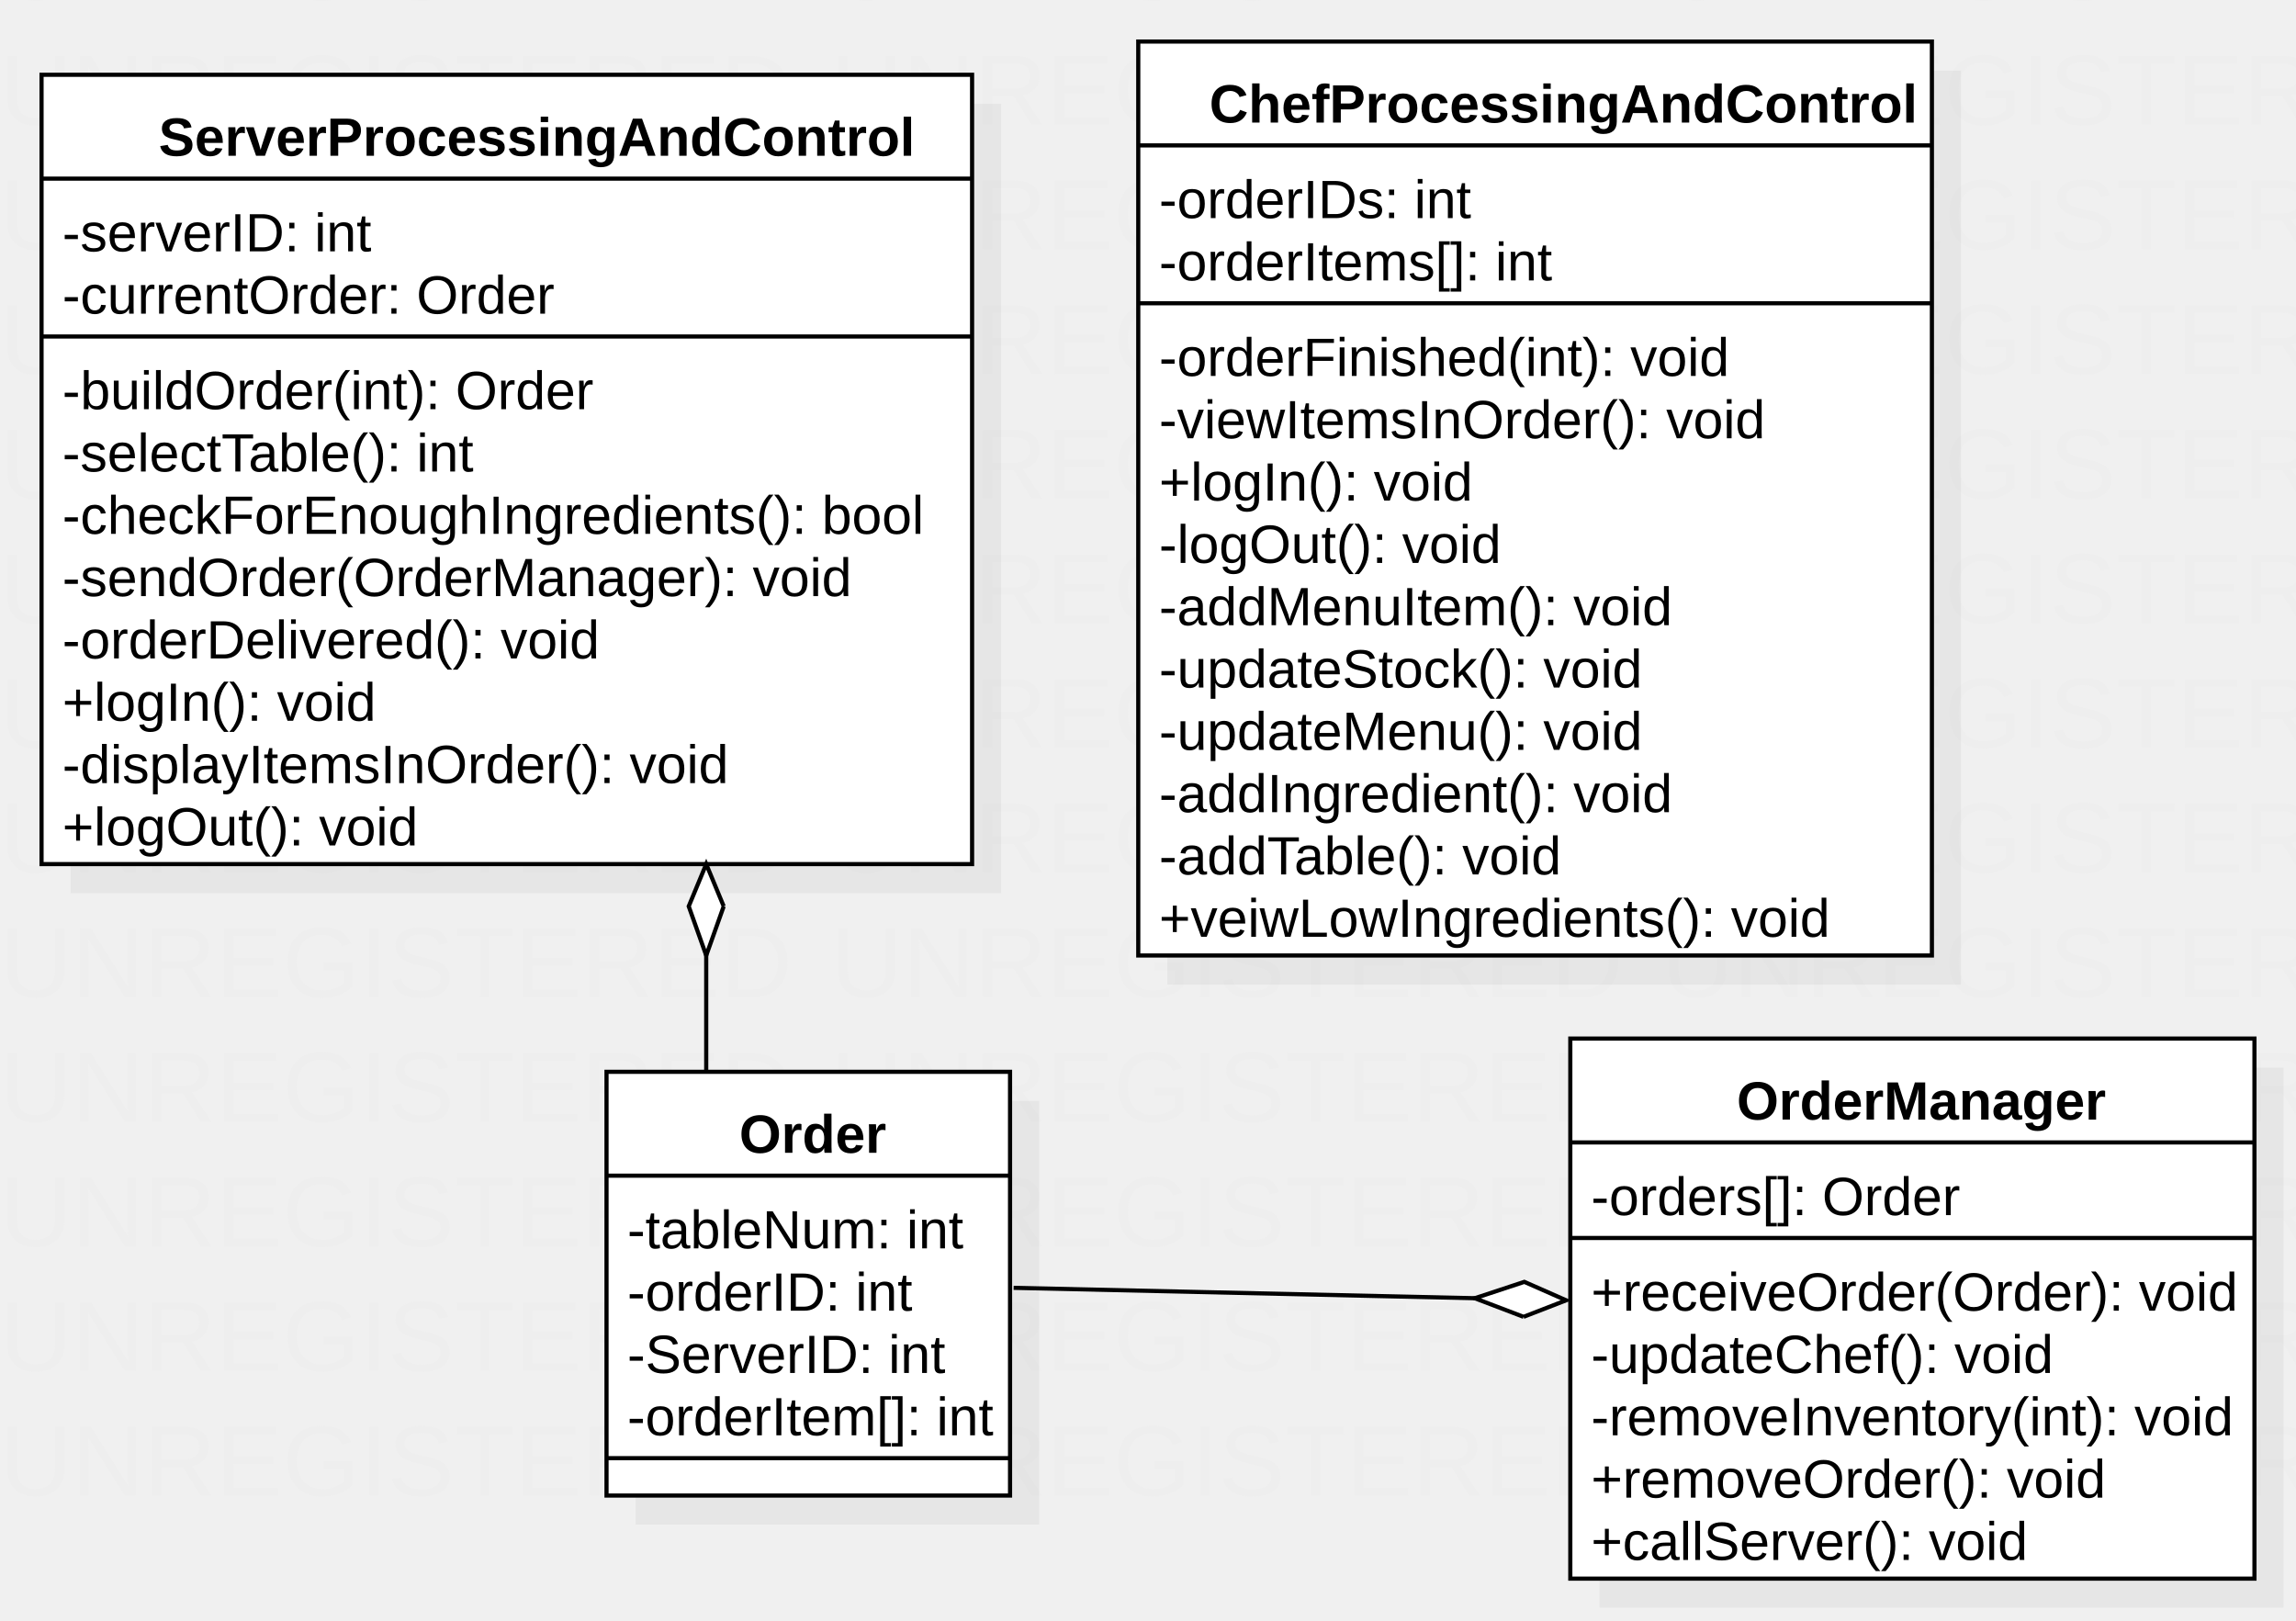
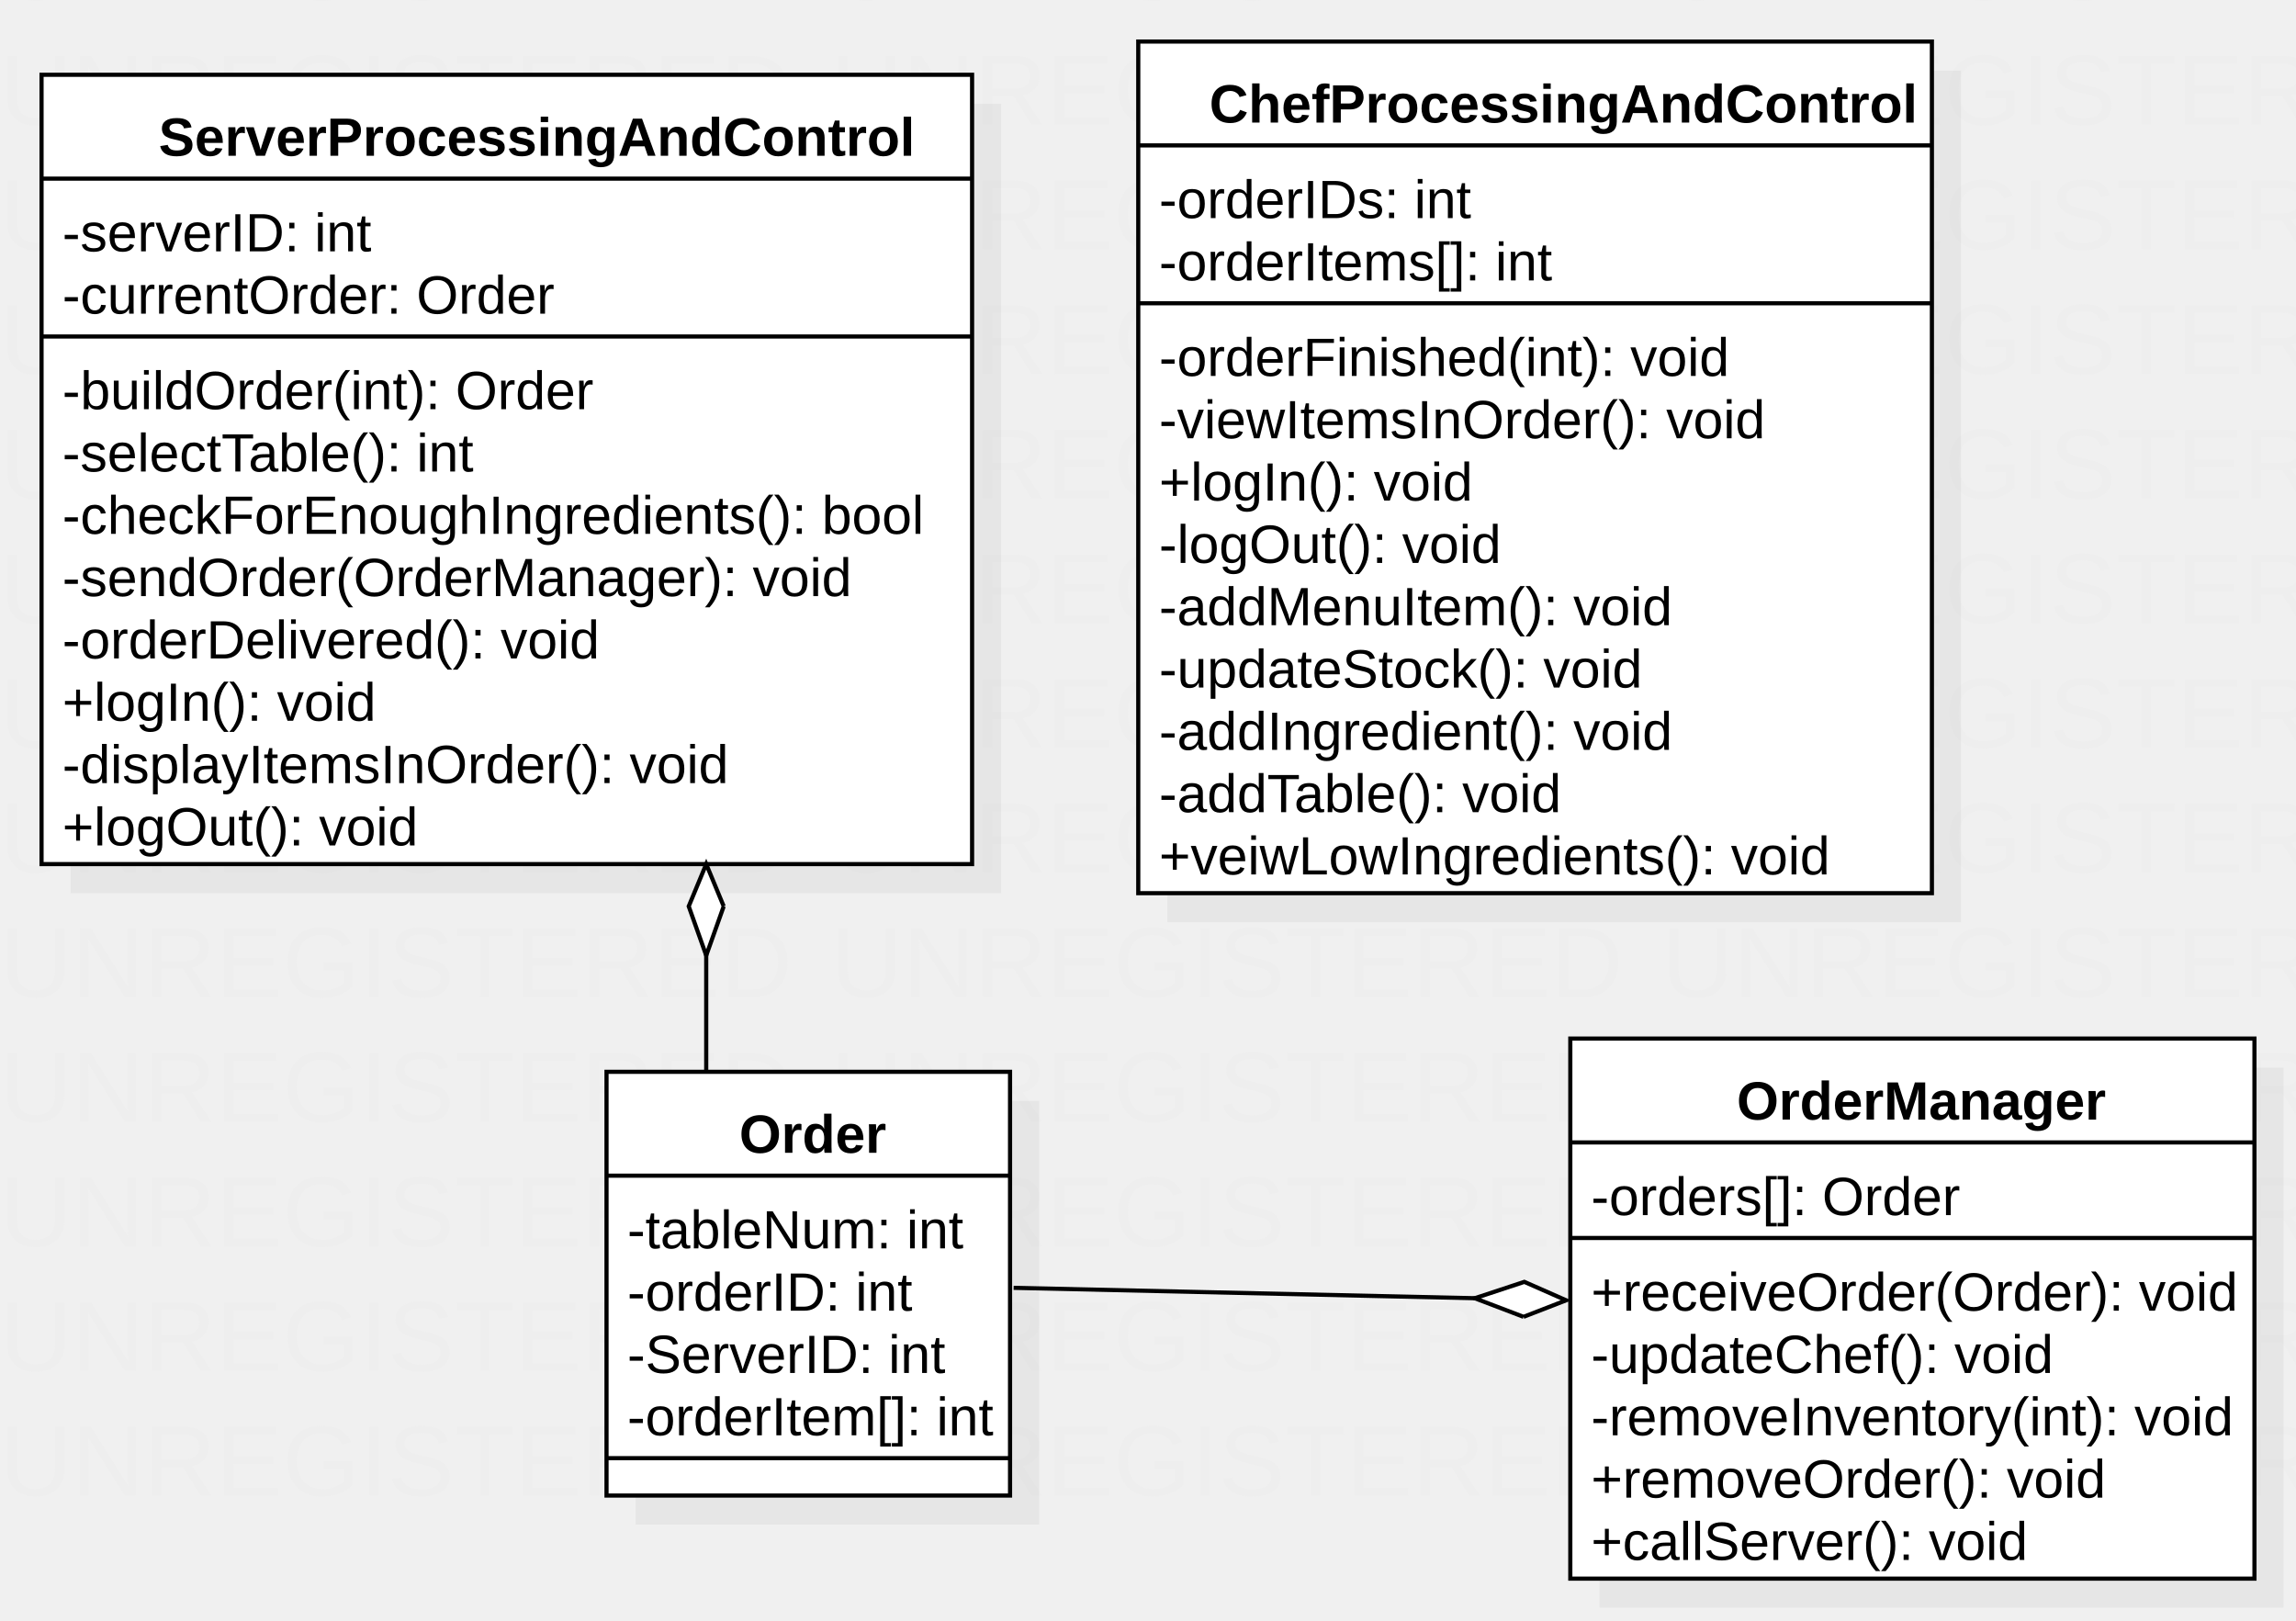
<svg xmlns="http://www.w3.org/2000/svg" version="1.1" width="552.689" height="390">
  <defs />
  <g>
    <text fill="#eeeeee" stroke="none" font-family="Arial" font-size="24px" font-style="normal" font-weight="normal" text-decoration="none" x="0" y="0">UNREGISTERED</text>
    <text fill="#eeeeee" stroke="none" font-family="Arial" font-size="24px" font-style="normal" font-weight="normal" text-decoration="none" x="0" y="30">UNREGISTERED</text>
    <text fill="#eeeeee" stroke="none" font-family="Arial" font-size="24px" font-style="normal" font-weight="normal" text-decoration="none" x="0" y="60">UNREGISTERED</text>
    <text fill="#eeeeee" stroke="none" font-family="Arial" font-size="24px" font-style="normal" font-weight="normal" text-decoration="none" x="0" y="90">UNREGISTERED</text>
    <text fill="#eeeeee" stroke="none" font-family="Arial" font-size="24px" font-style="normal" font-weight="normal" text-decoration="none" x="0" y="120">UNREGISTERED</text>
    <text fill="#eeeeee" stroke="none" font-family="Arial" font-size="24px" font-style="normal" font-weight="normal" text-decoration="none" x="0" y="150">UNREGISTERED</text>
    <text fill="#eeeeee" stroke="none" font-family="Arial" font-size="24px" font-style="normal" font-weight="normal" text-decoration="none" x="0" y="180">UNREGISTERED</text>
    <text fill="#eeeeee" stroke="none" font-family="Arial" font-size="24px" font-style="normal" font-weight="normal" text-decoration="none" x="0" y="210">UNREGISTERED</text>
    <text fill="#eeeeee" stroke="none" font-family="Arial" font-size="24px" font-style="normal" font-weight="normal" text-decoration="none" x="0" y="240">UNREGISTERED</text>
    <text fill="#eeeeee" stroke="none" font-family="Arial" font-size="24px" font-style="normal" font-weight="normal" text-decoration="none" x="0" y="270">UNREGISTERED</text>
    <text fill="#eeeeee" stroke="none" font-family="Arial" font-size="24px" font-style="normal" font-weight="normal" text-decoration="none" x="0" y="300">UNREGISTERED</text>
    <text fill="#eeeeee" stroke="none" font-family="Arial" font-size="24px" font-style="normal" font-weight="normal" text-decoration="none" x="0" y="330">UNREGISTERED</text>
    <text fill="#eeeeee" stroke="none" font-family="Arial" font-size="24px" font-style="normal" font-weight="normal" text-decoration="none" x="0" y="360">UNREGISTERED</text>
    <text fill="#eeeeee" stroke="none" font-family="Arial" font-size="24px" font-style="normal" font-weight="normal" text-decoration="none" x="200" y="0">UNREGISTERED</text>
    <text fill="#eeeeee" stroke="none" font-family="Arial" font-size="24px" font-style="normal" font-weight="normal" text-decoration="none" x="200" y="30">UNREGISTERED</text>
    <text fill="#eeeeee" stroke="none" font-family="Arial" font-size="24px" font-style="normal" font-weight="normal" text-decoration="none" x="200" y="60">UNREGISTERED</text>
    <text fill="#eeeeee" stroke="none" font-family="Arial" font-size="24px" font-style="normal" font-weight="normal" text-decoration="none" x="200" y="90">UNREGISTERED</text>
    <text fill="#eeeeee" stroke="none" font-family="Arial" font-size="24px" font-style="normal" font-weight="normal" text-decoration="none" x="200" y="120">UNREGISTERED</text>
    <text fill="#eeeeee" stroke="none" font-family="Arial" font-size="24px" font-style="normal" font-weight="normal" text-decoration="none" x="200" y="150">UNREGISTERED</text>
    <text fill="#eeeeee" stroke="none" font-family="Arial" font-size="24px" font-style="normal" font-weight="normal" text-decoration="none" x="200" y="180">UNREGISTERED</text>
    <text fill="#eeeeee" stroke="none" font-family="Arial" font-size="24px" font-style="normal" font-weight="normal" text-decoration="none" x="200" y="210">UNREGISTERED</text>
    <text fill="#eeeeee" stroke="none" font-family="Arial" font-size="24px" font-style="normal" font-weight="normal" text-decoration="none" x="200" y="240">UNREGISTERED</text>
    <text fill="#eeeeee" stroke="none" font-family="Arial" font-size="24px" font-style="normal" font-weight="normal" text-decoration="none" x="200" y="270">UNREGISTERED</text>
    <text fill="#eeeeee" stroke="none" font-family="Arial" font-size="24px" font-style="normal" font-weight="normal" text-decoration="none" x="200" y="300">UNREGISTERED</text>
    <text fill="#eeeeee" stroke="none" font-family="Arial" font-size="24px" font-style="normal" font-weight="normal" text-decoration="none" x="200" y="330">UNREGISTERED</text>
    <text fill="#eeeeee" stroke="none" font-family="Arial" font-size="24px" font-style="normal" font-weight="normal" text-decoration="none" x="200" y="360">UNREGISTERED</text>
    <text fill="#eeeeee" stroke="none" font-family="Arial" font-size="24px" font-style="normal" font-weight="normal" text-decoration="none" x="400" y="0">UNREGISTERED</text>
    <text fill="#eeeeee" stroke="none" font-family="Arial" font-size="24px" font-style="normal" font-weight="normal" text-decoration="none" x="400" y="30">UNREGISTERED</text>
    <text fill="#eeeeee" stroke="none" font-family="Arial" font-size="24px" font-style="normal" font-weight="normal" text-decoration="none" x="400" y="60">UNREGISTERED</text>
    <text fill="#eeeeee" stroke="none" font-family="Arial" font-size="24px" font-style="normal" font-weight="normal" text-decoration="none" x="400" y="90">UNREGISTERED</text>
    <text fill="#eeeeee" stroke="none" font-family="Arial" font-size="24px" font-style="normal" font-weight="normal" text-decoration="none" x="400" y="120">UNREGISTERED</text>
    <text fill="#eeeeee" stroke="none" font-family="Arial" font-size="24px" font-style="normal" font-weight="normal" text-decoration="none" x="400" y="150">UNREGISTERED</text>
    <text fill="#eeeeee" stroke="none" font-family="Arial" font-size="24px" font-style="normal" font-weight="normal" text-decoration="none" x="400" y="180">UNREGISTERED</text>
    <text fill="#eeeeee" stroke="none" font-family="Arial" font-size="24px" font-style="normal" font-weight="normal" text-decoration="none" x="400" y="210">UNREGISTERED</text>
    <text fill="#eeeeee" stroke="none" font-family="Arial" font-size="24px" font-style="normal" font-weight="normal" text-decoration="none" x="400" y="240">UNREGISTERED</text>
    <text fill="#eeeeee" stroke="none" font-family="Arial" font-size="24px" font-style="normal" font-weight="normal" text-decoration="none" x="400" y="270">UNREGISTERED</text>
    <text fill="#eeeeee" stroke="none" font-family="Arial" font-size="24px" font-style="normal" font-weight="normal" text-decoration="none" x="400" y="300">UNREGISTERED</text>
    <text fill="#eeeeee" stroke="none" font-family="Arial" font-size="24px" font-style="normal" font-weight="normal" text-decoration="none" x="400" y="330">UNREGISTERED</text>
    <text fill="#eeeeee" stroke="none" font-family="Arial" font-size="24px" font-style="normal" font-weight="normal" text-decoration="none" x="400" y="360">UNREGISTERED</text>
    <g transform="translate(-22,-22) scale(1,1)">
-       <rect fill="#C0C0C0" stroke="none" x="303" y="39" width="191.044" height="220" opacity="0.2" />
-     </g>
-     <g transform="translate(-22,-22) scale(1,1)">
-       <rect fill="#ffffff" stroke="none" x="296" y="32" width="191.044" height="220" />
-     </g>
-     <g transform="translate(-22,-22) scale(1,1)">
-       <path fill="none" stroke="#000000" d="M 296 32 L 487.044 32 L 487.044 252 L 296 252 L 296 32 Z Z" stroke-miterlimit="10" />
+       <rect fill="#C0C0C0" stroke="none" x="303" y="39" width="191.044" height="205" opacity="0.2" />
+     </g>
+     <g transform="translate(-22,-22) scale(1,1)">
+       <rect fill="#ffffff" stroke="none" x="296" y="32" width="191.044" height="205" />
+     </g>
+     <g transform="translate(-22,-22) scale(1,1)">
+       <path fill="none" stroke="#000000" d="M 296 32 L 487.044 32 L 487.044 237 L 296 237 L 296 32 Z Z" stroke-miterlimit="10" />
    </g>
    <g transform="translate(-22,-22) scale(1,1)">
      <path fill="none" stroke="#000000" d="M 296 57 L 487.044 57" stroke-miterlimit="10" />
    </g>
    <g transform="translate(-22,-22) scale(1,1)">
      <path fill="none" stroke="#000000" d="M 296 95 L 487.044 95" stroke-miterlimit="10" />
    </g>
    <g transform="translate(-22,-22) scale(1,1)">
      <g>
        <path fill="none" stroke="none" />
        <text fill="#000000" stroke="none" font-family="Arial" font-size="13px" font-style="normal" font-weight="bold" text-decoration="none" x="313.119" y="51.5">ChefProcessingAndControl</text>
      </g>
    </g>
    <g transform="translate(-22,-22) scale(1,1)">
      <g>
        <path fill="none" stroke="none" />
        <text fill="#000000" stroke="none" font-family="Arial" font-size="13px" font-style="normal" font-weight="normal" text-decoration="none" x="301" y="74.5">-orderIDs: int</text>
      </g>
    </g>
    <g transform="translate(-22,-22) scale(1,1)">
      <g>
        <path fill="none" stroke="none" />
        <text fill="#000000" stroke="none" font-family="Arial" font-size="13px" font-style="normal" font-weight="normal" text-decoration="none" x="301" y="89.5">-orderItems[]: int</text>
      </g>
    </g>
    <g transform="translate(-22,-22) scale(1,1)">
      <g>
        <path fill="none" stroke="none" />
        <text fill="#000000" stroke="none" font-family="Arial" font-size="13px" font-style="normal" font-weight="normal" text-decoration="none" x="301" y="112.5">-orderFinished(int): void</text>
      </g>
    </g>
    <g transform="translate(-22,-22) scale(1,1)">
      <g>
        <path fill="none" stroke="none" />
        <text fill="#000000" stroke="none" font-family="Arial" font-size="13px" font-style="normal" font-weight="normal" text-decoration="none" x="301" y="127.5">-viewItemsInOrder(): void</text>
      </g>
    </g>
    <g transform="translate(-22,-22) scale(1,1)">
      <g>
        <path fill="none" stroke="none" />
        <text fill="#000000" stroke="none" font-family="Arial" font-size="13px" font-style="normal" font-weight="normal" text-decoration="none" x="301" y="142.5">+logIn(): void</text>
      </g>
    </g>
    <g transform="translate(-22,-22) scale(1,1)">
      <g>
        <path fill="none" stroke="none" />
        <text fill="#000000" stroke="none" font-family="Arial" font-size="13px" font-style="normal" font-weight="normal" text-decoration="none" x="301" y="157.5">-logOut(): void</text>
      </g>
    </g>
    <g transform="translate(-22,-22) scale(1,1)">
      <g>
        <path fill="none" stroke="none" />
        <text fill="#000000" stroke="none" font-family="Arial" font-size="13px" font-style="normal" font-weight="normal" text-decoration="none" x="301" y="172.5">-addMenuItem(): void</text>
      </g>
    </g>
    <g transform="translate(-22,-22) scale(1,1)">
      <g>
        <path fill="none" stroke="none" />
        <text fill="#000000" stroke="none" font-family="Arial" font-size="13px" font-style="normal" font-weight="normal" text-decoration="none" x="301" y="187.5">-updateStock(): void</text>
      </g>
    </g>
    <g transform="translate(-22,-22) scale(1,1)">
      <g>
        <path fill="none" stroke="none" />
-         <text fill="#000000" stroke="none" font-family="Arial" font-size="13px" font-style="normal" font-weight="normal" text-decoration="none" x="301" y="202.5">-updateMenu(): void</text>
-       </g>
-     </g>
-     <g transform="translate(-22,-22) scale(1,1)">
-       <g>
-         <path fill="none" stroke="none" />
-         <text fill="#000000" stroke="none" font-family="Arial" font-size="13px" font-style="normal" font-weight="normal" text-decoration="none" x="301" y="217.5">-addIngredient(): void</text>
-       </g>
-     </g>
-     <g transform="translate(-22,-22) scale(1,1)">
-       <g>
-         <path fill="none" stroke="none" />
-         <text fill="#000000" stroke="none" font-family="Arial" font-size="13px" font-style="normal" font-weight="normal" text-decoration="none" x="301" y="232.5">-addTable(): void</text>
-       </g>
-     </g>
-     <g transform="translate(-22,-22) scale(1,1)">
-       <g>
-         <path fill="none" stroke="none" />
-         <text fill="#000000" stroke="none" font-family="Arial" font-size="13px" font-style="normal" font-weight="normal" text-decoration="none" x="301" y="247.5">+veiwLowIngredients(): void</text>
+         <text fill="#000000" stroke="none" font-family="Arial" font-size="13px" font-style="normal" font-weight="normal" text-decoration="none" x="301" y="202.5">-addIngredient(): void</text>
+       </g>
+     </g>
+     <g transform="translate(-22,-22) scale(1,1)">
+       <g>
+         <path fill="none" stroke="none" />
+         <text fill="#000000" stroke="none" font-family="Arial" font-size="13px" font-style="normal" font-weight="normal" text-decoration="none" x="301" y="217.5">-addTable(): void</text>
+       </g>
+     </g>
+     <g transform="translate(-22,-22) scale(1,1)">
+       <g>
+         <path fill="none" stroke="none" />
+         <text fill="#000000" stroke="none" font-family="Arial" font-size="13px" font-style="normal" font-weight="normal" text-decoration="none" x="301" y="232.5">+veiwLowIngredients(): void</text>
      </g>
    </g>
    <g transform="translate(-22,-22) scale(1,1)">
      <rect fill="#C0C0C0" stroke="none" x="39" y="47" width="224" height="190" opacity="0.2" />
    </g>
    <g transform="translate(-22,-22) scale(1,1)">
      <rect fill="#ffffff" stroke="none" x="32" y="40" width="224" height="190" />
    </g>
    <g transform="translate(-22,-22) scale(1,1)">
      <path fill="none" stroke="#000000" d="M 32 40 L 256 40 L 256 230 L 32 230 L 32 40 Z Z" stroke-miterlimit="10" />
    </g>
    <g transform="translate(-22,-22) scale(1,1)">
      <path fill="none" stroke="#000000" d="M 32 65 L 256 65" stroke-miterlimit="10" />
    </g>
    <g transform="translate(-22,-22) scale(1,1)">
      <path fill="none" stroke="#000000" d="M 32 103 L 256 103" stroke-miterlimit="10" />
    </g>
    <g transform="translate(-22,-22) scale(1,1)">
      <g>
        <path fill="none" stroke="none" />
        <text fill="#000000" stroke="none" font-family="Arial" font-size="13px" font-style="normal" font-weight="bold" text-decoration="none" x="60.182" y="59.5">ServerProcessingAndControl</text>
      </g>
    </g>
    <g transform="translate(-22,-22) scale(1,1)">
      <g>
        <path fill="none" stroke="none" />
        <text fill="#000000" stroke="none" font-family="Arial" font-size="13px" font-style="normal" font-weight="normal" text-decoration="none" x="37" y="82.5">-serverID: int</text>
      </g>
    </g>
    <g transform="translate(-22,-22) scale(1,1)">
      <g>
        <path fill="none" stroke="none" />
        <text fill="#000000" stroke="none" font-family="Arial" font-size="13px" font-style="normal" font-weight="normal" text-decoration="none" x="37" y="97.5">-currentOrder: Order</text>
      </g>
    </g>
    <g transform="translate(-22,-22) scale(1,1)">
      <g>
        <path fill="none" stroke="none" />
        <text fill="#000000" stroke="none" font-family="Arial" font-size="13px" font-style="normal" font-weight="normal" text-decoration="none" x="37" y="120.5">-buildOrder(int): Order</text>
      </g>
    </g>
    <g transform="translate(-22,-22) scale(1,1)">
      <g>
        <path fill="none" stroke="none" />
        <text fill="#000000" stroke="none" font-family="Arial" font-size="13px" font-style="normal" font-weight="normal" text-decoration="none" x="37" y="135.5">-selectTable(): int</text>
      </g>
    </g>
    <g transform="translate(-22,-22) scale(1,1)">
      <g>
        <path fill="none" stroke="none" />
        <text fill="#000000" stroke="none" font-family="Arial" font-size="13px" font-style="normal" font-weight="normal" text-decoration="none" x="37" y="150.5">-checkForEnoughIngredients(): bool</text>
      </g>
    </g>
    <g transform="translate(-22,-22) scale(1,1)">
      <g>
        <path fill="none" stroke="none" />
        <text fill="#000000" stroke="none" font-family="Arial" font-size="13px" font-style="normal" font-weight="normal" text-decoration="none" x="37" y="165.5">-sendOrder(OrderManager): void</text>
      </g>
    </g>
    <g transform="translate(-22,-22) scale(1,1)">
      <g>
        <path fill="none" stroke="none" />
        <text fill="#000000" stroke="none" font-family="Arial" font-size="13px" font-style="normal" font-weight="normal" text-decoration="none" x="37" y="180.5">-orderDelivered(): void</text>
      </g>
    </g>
    <g transform="translate(-22,-22) scale(1,1)">
      <g>
        <path fill="none" stroke="none" />
        <text fill="#000000" stroke="none" font-family="Arial" font-size="13px" font-style="normal" font-weight="normal" text-decoration="none" x="37" y="195.5">+logIn(): void</text>
      </g>
    </g>
    <g transform="translate(-22,-22) scale(1,1)">
      <g>
        <path fill="none" stroke="none" />
        <text fill="#000000" stroke="none" font-family="Arial" font-size="13px" font-style="normal" font-weight="normal" text-decoration="none" x="37" y="210.5">-displayItemsInOrder(): void</text>
      </g>
    </g>
    <g transform="translate(-22,-22) scale(1,1)">
      <g>
        <path fill="none" stroke="none" />
        <text fill="#000000" stroke="none" font-family="Arial" font-size="13px" font-style="normal" font-weight="normal" text-decoration="none" x="37" y="225.5">+logOut(): void</text>
      </g>
    </g>
    <g transform="translate(-22,-22) scale(1,1)">
      <rect fill="#C0C0C0" stroke="none" x="175" y="287" width="97.137" height="102" opacity="0.2" />
    </g>
    <g transform="translate(-22,-22) scale(1,1)">
      <rect fill="#ffffff" stroke="none" x="168" y="280" width="97.137" height="102" />
    </g>
    <g transform="translate(-22,-22) scale(1,1)">
      <path fill="none" stroke="#000000" d="M 168 280 L 265.137 280 L 265.137 382 L 168 382 L 168 280 Z Z" stroke-miterlimit="10" />
    </g>
    <g transform="translate(-22,-22) scale(1,1)">
      <path fill="none" stroke="#000000" d="M 168 305 L 265.137 305" stroke-miterlimit="10" />
    </g>
    <g transform="translate(-22,-22) scale(1,1)">
      <path fill="none" stroke="#000000" d="M 168 373 L 265.137 373" stroke-miterlimit="10" />
    </g>
    <g transform="translate(-22,-22) scale(1,1)">
      <g>
        <path fill="none" stroke="none" />
        <text fill="#000000" stroke="none" font-family="Arial" font-size="13px" font-style="normal" font-weight="bold" text-decoration="none" x="199.954" y="299.5">Order</text>
      </g>
    </g>
    <g transform="translate(-22,-22) scale(1,1)">
      <g>
        <path fill="none" stroke="none" />
        <text fill="#000000" stroke="none" font-family="Arial" font-size="13px" font-style="normal" font-weight="normal" text-decoration="none" x="173" y="322.5">-tableNum: int</text>
      </g>
    </g>
    <g transform="translate(-22,-22) scale(1,1)">
      <g>
        <path fill="none" stroke="none" />
        <text fill="#000000" stroke="none" font-family="Arial" font-size="13px" font-style="normal" font-weight="normal" text-decoration="none" x="173" y="337.5">-orderID: int</text>
      </g>
    </g>
    <g transform="translate(-22,-22) scale(1,1)">
      <g>
        <path fill="none" stroke="none" />
        <text fill="#000000" stroke="none" font-family="Arial" font-size="13px" font-style="normal" font-weight="normal" text-decoration="none" x="173" y="352.5">-ServerID: int</text>
      </g>
    </g>
    <g transform="translate(-22,-22) scale(1,1)">
      <g>
        <path fill="none" stroke="none" />
        <text fill="#000000" stroke="none" font-family="Arial" font-size="13px" font-style="normal" font-weight="normal" text-decoration="none" x="173" y="367.5">-orderItem[]: int</text>
      </g>
    </g>
    <g transform="translate(-22,-22) scale(1,1)">
      <path fill="none" stroke="#000000" d="M 192 280 L 192 230" stroke-miterlimit="10" />
    </g>
    <g transform="translate(-22,-22) scale(1,1)">
      <path fill="#FFFFFF" stroke="none" d="M 196.21 240.163 L 192 230 L 187.79 240.163 L 192 252" />
    </g>
    <g transform="translate(-22,-22) scale(1,1)">
      <path fill="none" stroke="#000000" d="M 196.21 240.163 L 192 230 L 187.79 240.163 L 192 252 L 196.21 240.163" stroke-miterlimit="10" />
    </g>
    <g transform="translate(-22,-22) scale(1,1)">
      <rect fill="#C0C0C0" stroke="none" x="407" y="279" width="164.689" height="130" opacity="0.2" />
    </g>
    <g transform="translate(-22,-22) scale(1,1)">
      <rect fill="#ffffff" stroke="none" x="400" y="272" width="164.689" height="130" />
    </g>
    <g transform="translate(-22,-22) scale(1,1)">
      <path fill="none" stroke="#000000" d="M 400 272 L 564.689 272 L 564.689 402 L 400 402 L 400 272 Z Z" stroke-miterlimit="10" />
    </g>
    <g transform="translate(-22,-22) scale(1,1)">
      <path fill="none" stroke="#000000" d="M 400 297 L 564.689 297" stroke-miterlimit="10" />
    </g>
    <g transform="translate(-22,-22) scale(1,1)">
      <path fill="none" stroke="#000000" d="M 400 320 L 564.689 320" stroke-miterlimit="10" />
    </g>
    <g transform="translate(-22,-22) scale(1,1)">
      <g>
        <path fill="none" stroke="none" />
        <text fill="#000000" stroke="none" font-family="Arial" font-size="13px" font-style="normal" font-weight="bold" text-decoration="none" x="440.075" y="291.5">OrderManager</text>
      </g>
    </g>
    <g transform="translate(-22,-22) scale(1,1)">
      <g>
        <path fill="none" stroke="none" />
        <text fill="#000000" stroke="none" font-family="Arial" font-size="13px" font-style="normal" font-weight="normal" text-decoration="none" x="405" y="314.5">-orders[]: Order</text>
      </g>
    </g>
    <g transform="translate(-22,-22) scale(1,1)">
      <g>
        <path fill="none" stroke="none" />
        <text fill="#000000" stroke="none" font-family="Arial" font-size="13px" font-style="normal" font-weight="normal" text-decoration="none" x="405" y="337.5">+receiveOrder(Order): void</text>
      </g>
    </g>
    <g transform="translate(-22,-22) scale(1,1)">
      <g>
        <path fill="none" stroke="none" />
        <text fill="#000000" stroke="none" font-family="Arial" font-size="13px" font-style="normal" font-weight="normal" text-decoration="none" x="405" y="352.5">-updateChef(): void</text>
      </g>
    </g>
    <g transform="translate(-22,-22) scale(1,1)">
      <g>
        <path fill="none" stroke="none" />
        <text fill="#000000" stroke="none" font-family="Arial" font-size="13px" font-style="normal" font-weight="normal" text-decoration="none" x="405" y="367.5">-removeInventory(int): void</text>
      </g>
    </g>
    <g transform="translate(-22,-22) scale(1,1)">
      <g>
        <path fill="none" stroke="none" />
        <text fill="#000000" stroke="none" font-family="Arial" font-size="13px" font-style="normal" font-weight="normal" text-decoration="none" x="405" y="382.5">+removeOrder(): void</text>
      </g>
    </g>
    <g transform="translate(-22,-22) scale(1,1)">
      <g>
        <path fill="none" stroke="none" />
        <text fill="#000000" stroke="none" font-family="Arial" font-size="13px" font-style="normal" font-weight="normal" text-decoration="none" x="405" y="397.5">+callServer(): void</text>
      </g>
    </g>
    <g transform="translate(-22,-22) scale(1,1)">
      <path fill="none" stroke="#000000" d="M 266 332 L 399 335" stroke-miterlimit="10" />
    </g>
    <g transform="translate(-22,-22) scale(1,1)">
      <path fill="#FFFFFF" stroke="none" d="M 388.745 338.979 L 399 335 L 388.935 330.562 L 377.006 334.504" />
    </g>
    <g transform="translate(-22,-22) scale(1,1)">
      <path fill="none" stroke="#000000" d="M 388.745 338.979 L 399 335 L 388.935 330.562 L 377.006 334.504 L 388.745 338.979" stroke-miterlimit="10" />
    </g>
  </g>
</svg>
